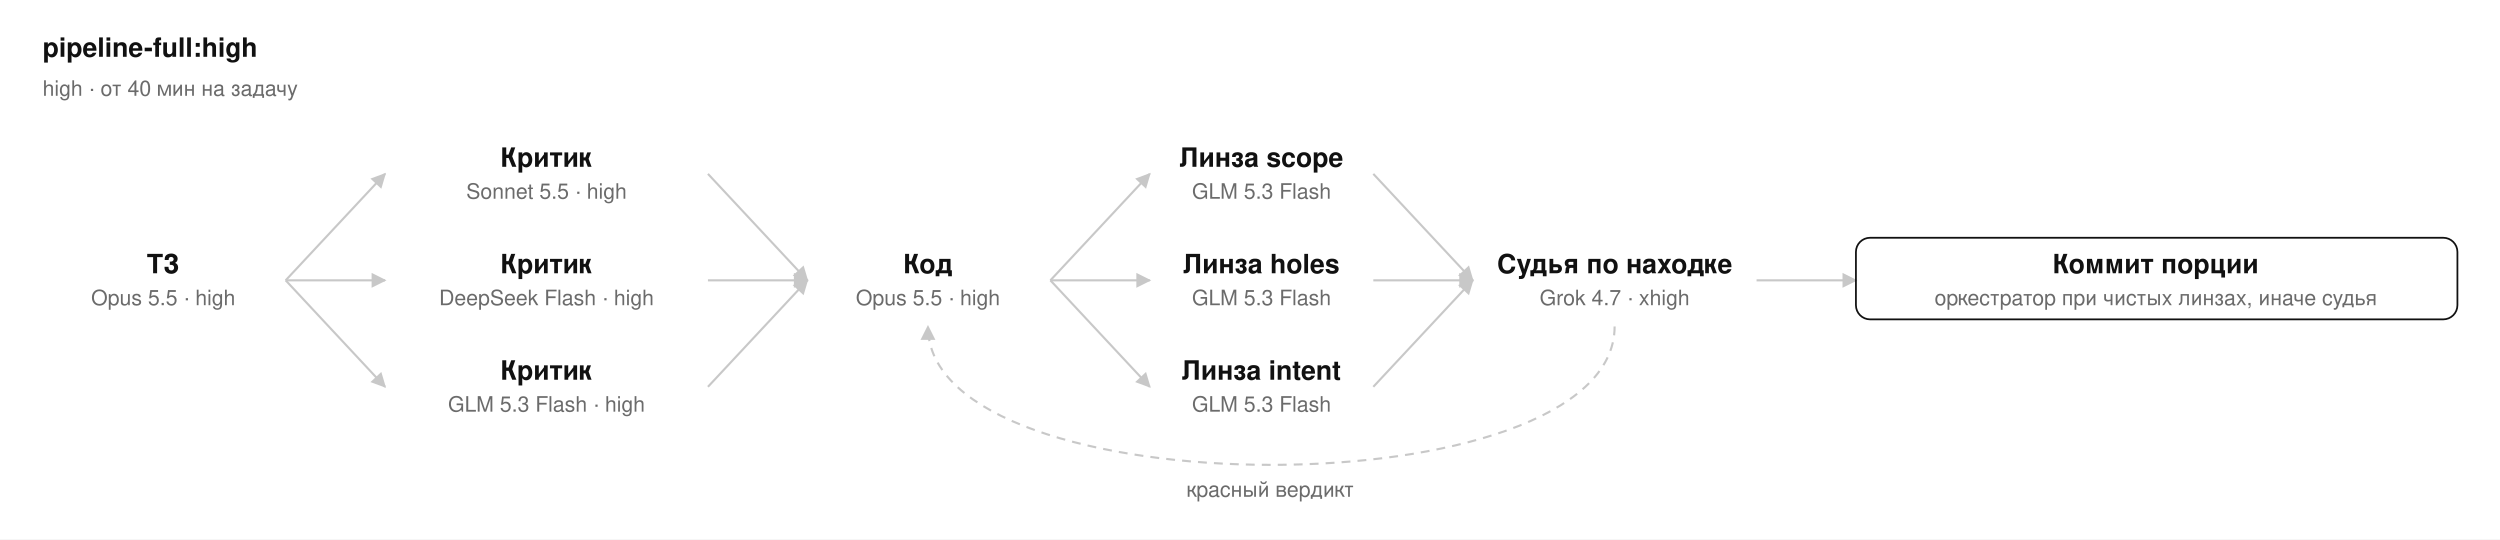
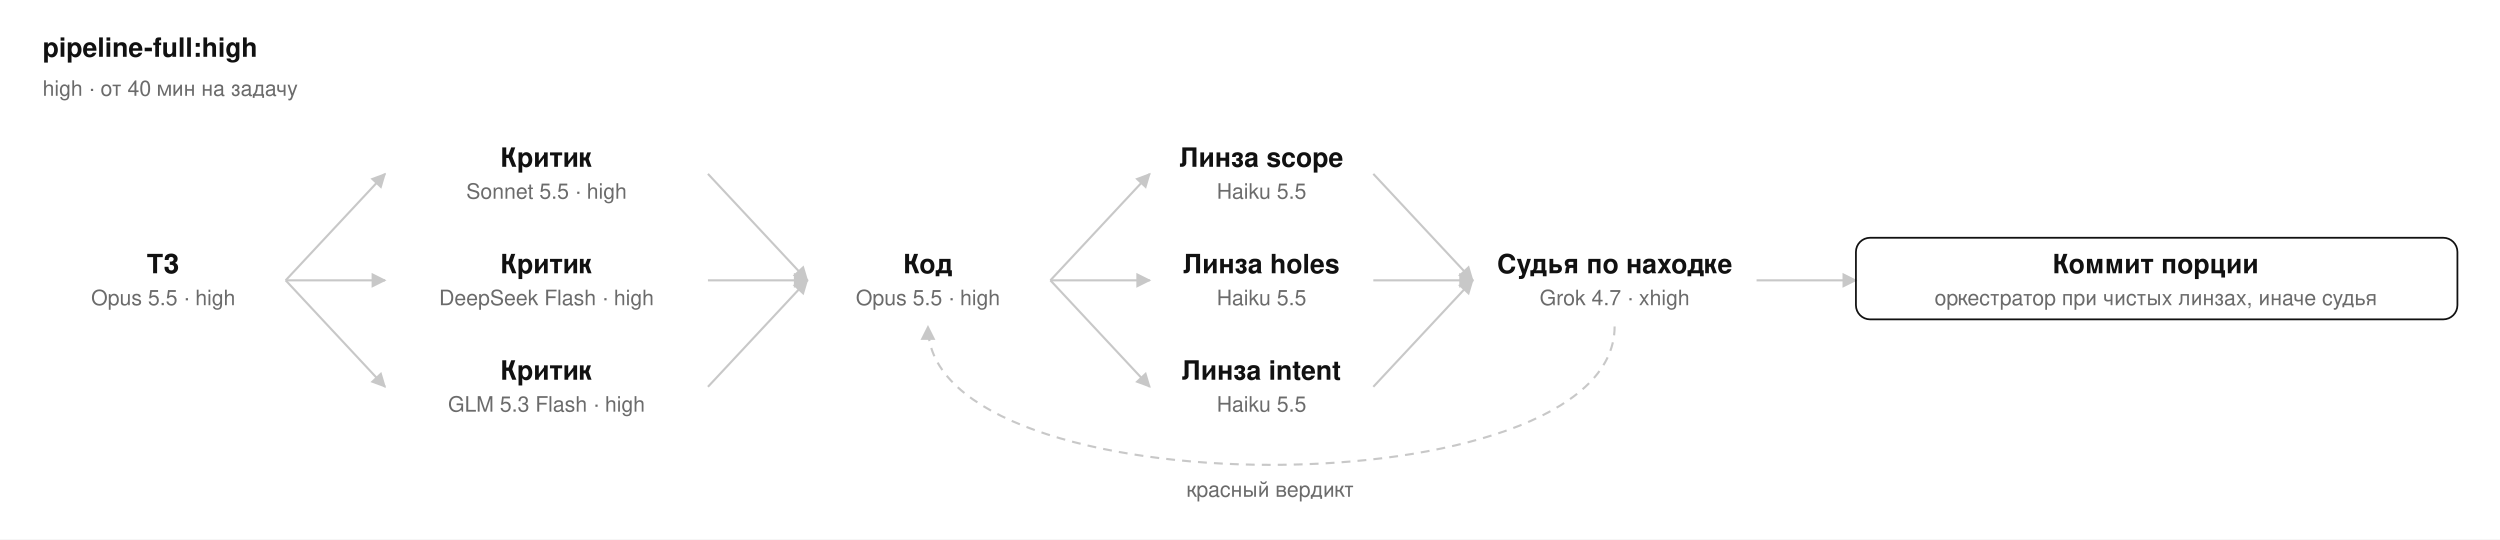
<svg xmlns="http://www.w3.org/2000/svg" width="1409" height="304" viewBox="0 0 1409 304" font-family="-apple-system, 'Segoe UI', Helvetica, Arial, sans-serif">
  <defs>
    <marker id="arrow" viewBox="0 0 10 10" refX="9" refY="5" markerWidth="7" markerHeight="7" orient="auto-start-reverse">
      <path d="M0 0L10 5L0 10z" fill="#c8c8c8" />
    </marker>
  </defs>
  <rect width="100%" height="100%" fill="#fff" />
  <text x="24" y="32" text-anchor="start" font-size="15" font-weight="700" fill="#111">pipeline-full:high</text>
  <text x="24" y="54" text-anchor="start" font-size="12" fill="#6b6b6b">high · от 40 мин на задачу</text>
  <line x1="161" y1="158" x2="217" y2="98" stroke="#c8c8c8" stroke-width="1.2" marker-end="url(#arrow)" />
  <line x1="161" y1="158" x2="217" y2="158" stroke="#c8c8c8" stroke-width="1.2" marker-end="url(#arrow)" />
  <line x1="161" y1="158" x2="217" y2="218" stroke="#c8c8c8" stroke-width="1.2" marker-end="url(#arrow)" />
  <line x1="399" y1="98" x2="455" y2="158" stroke="#c8c8c8" stroke-width="1.2" marker-end="url(#arrow)" />
  <line x1="399" y1="158" x2="455" y2="158" stroke="#c8c8c8" stroke-width="1.2" marker-end="url(#arrow)" />
  <line x1="399" y1="218" x2="455" y2="158" stroke="#c8c8c8" stroke-width="1.2" marker-end="url(#arrow)" />
  <line x1="592" y1="158" x2="648" y2="98" stroke="#c8c8c8" stroke-width="1.2" marker-end="url(#arrow)" />
  <line x1="592" y1="158" x2="648" y2="158" stroke="#c8c8c8" stroke-width="1.2" marker-end="url(#arrow)" />
  <line x1="592" y1="158" x2="648" y2="218" stroke="#c8c8c8" stroke-width="1.2" marker-end="url(#arrow)" />
  <line x1="774" y1="98" x2="830" y2="158" stroke="#c8c8c8" stroke-width="1.2" marker-end="url(#arrow)" />
  <line x1="774" y1="158" x2="830" y2="158" stroke="#c8c8c8" stroke-width="1.2" marker-end="url(#arrow)" />
  <line x1="774" y1="218" x2="830" y2="158" stroke="#c8c8c8" stroke-width="1.2" marker-end="url(#arrow)" />
  <line x1="990" y1="158" x2="1046" y2="158" stroke="#c8c8c8" stroke-width="1.2" marker-end="url(#arrow)" />
  <text x="92" y="154" text-anchor="middle" font-size="15" font-weight="700" fill="#111">ТЗ</text>
  <text x="92" y="172" text-anchor="middle" font-size="12" fill="#6b6b6b">Opus 5.5 · high</text>
  <text x="308" y="94" text-anchor="middle" font-size="15" font-weight="700" fill="#111">Критик</text>
  <text x="308" y="112" text-anchor="middle" font-size="12" fill="#6b6b6b">Sonnet 5.5 · high</text>
  <text x="308" y="154" text-anchor="middle" font-size="15" font-weight="700" fill="#111">Критик</text>
  <text x="308" y="172" text-anchor="middle" font-size="12" fill="#6b6b6b">DeepSeek Flash · high</text>
  <text x="308" y="214" text-anchor="middle" font-size="15" font-weight="700" fill="#111">Критик</text>
  <text x="308" y="232" text-anchor="middle" font-size="12" fill="#6b6b6b">GLM 5.3 Flash · high</text>
  <text x="523" y="154" text-anchor="middle" font-size="15" font-weight="700" fill="#111">Код</text>
  <text x="523" y="172" text-anchor="middle" font-size="12" fill="#6b6b6b">Opus 5.5 · high</text>
  <text x="711" y="94" text-anchor="middle" font-size="15" font-weight="700" fill="#111">Линза scope</text>
-   <text x="711" y="112" text-anchor="middle" font-size="12" fill="#6b6b6b">GLM 5.3 Flash</text>
+   <text x="711" y="112" text-anchor="middle" font-size="12" fill="#6b6b6b">Haiku 5.5</text>
  <text x="711" y="154" text-anchor="middle" font-size="15" font-weight="700" fill="#111">Линза holes</text>
-   <text x="711" y="172" text-anchor="middle" font-size="12" fill="#6b6b6b">GLM 5.3 Flash</text>
+   <text x="711" y="172" text-anchor="middle" font-size="12" fill="#6b6b6b">Haiku 5.5</text>
  <text x="711" y="214" text-anchor="middle" font-size="15" font-weight="700" fill="#111">Линза intent</text>
-   <text x="711" y="232" text-anchor="middle" font-size="12" fill="#6b6b6b">GLM 5.3 Flash</text>
+   <text x="711" y="232" text-anchor="middle" font-size="12" fill="#6b6b6b">Haiku 5.5</text>
  <text x="910" y="154" text-anchor="middle" font-size="15" font-weight="700" fill="#111">Судья по находке</text>
  <text x="910" y="172" text-anchor="middle" font-size="12" fill="#6b6b6b">Grok 4.7 · xhigh</text>
  <rect x="1046" y="134" width="339" height="46" rx="8" fill="none" stroke="#111" stroke-width="1" />
  <text x="1215" y="154" text-anchor="middle" font-size="15" font-weight="700" fill="#111">Коммит порции</text>
  <text x="1215" y="172" text-anchor="middle" font-size="12" fill="#6b6b6b">оркестратор при чистых линзах, иначе судья</text>
  <path d="M910 184 C910 288 523 288 523 184" fill="none" stroke="#c8c8c8" stroke-width="1.2" stroke-dasharray="5 4" marker-end="url(#arrow)" />
  <text x="716" y="280" text-anchor="middle" font-size="12" fill="#6b6b6b">красный вердикт</text>
</svg>
